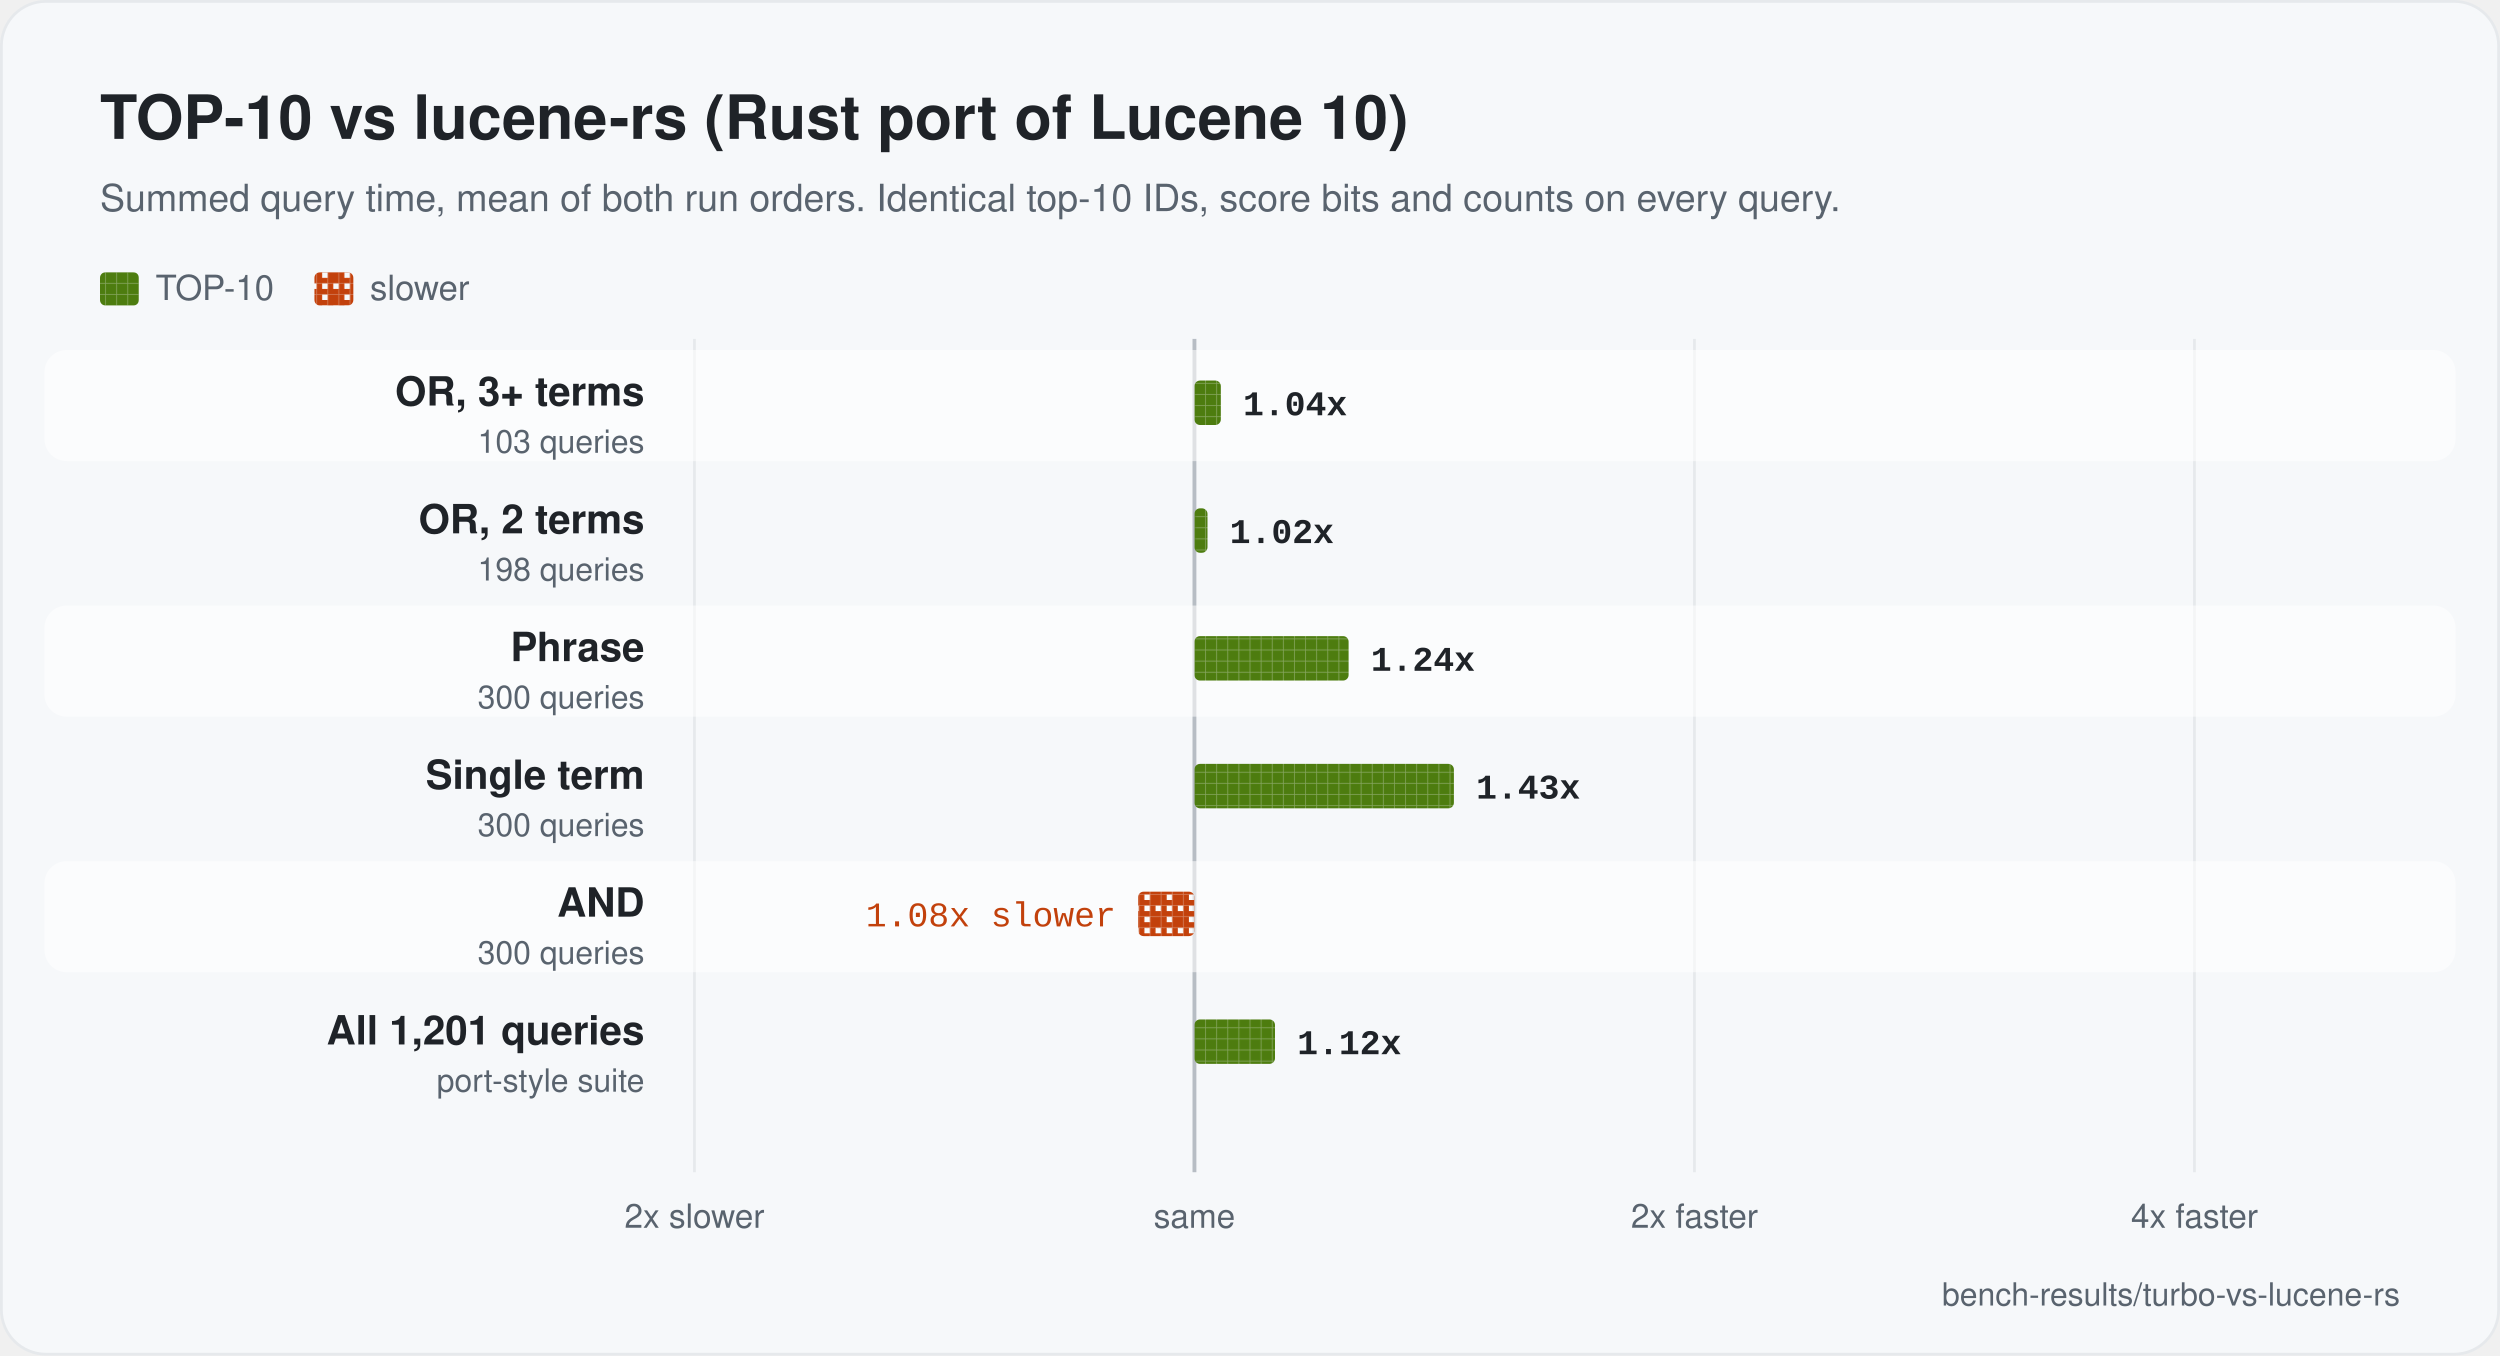
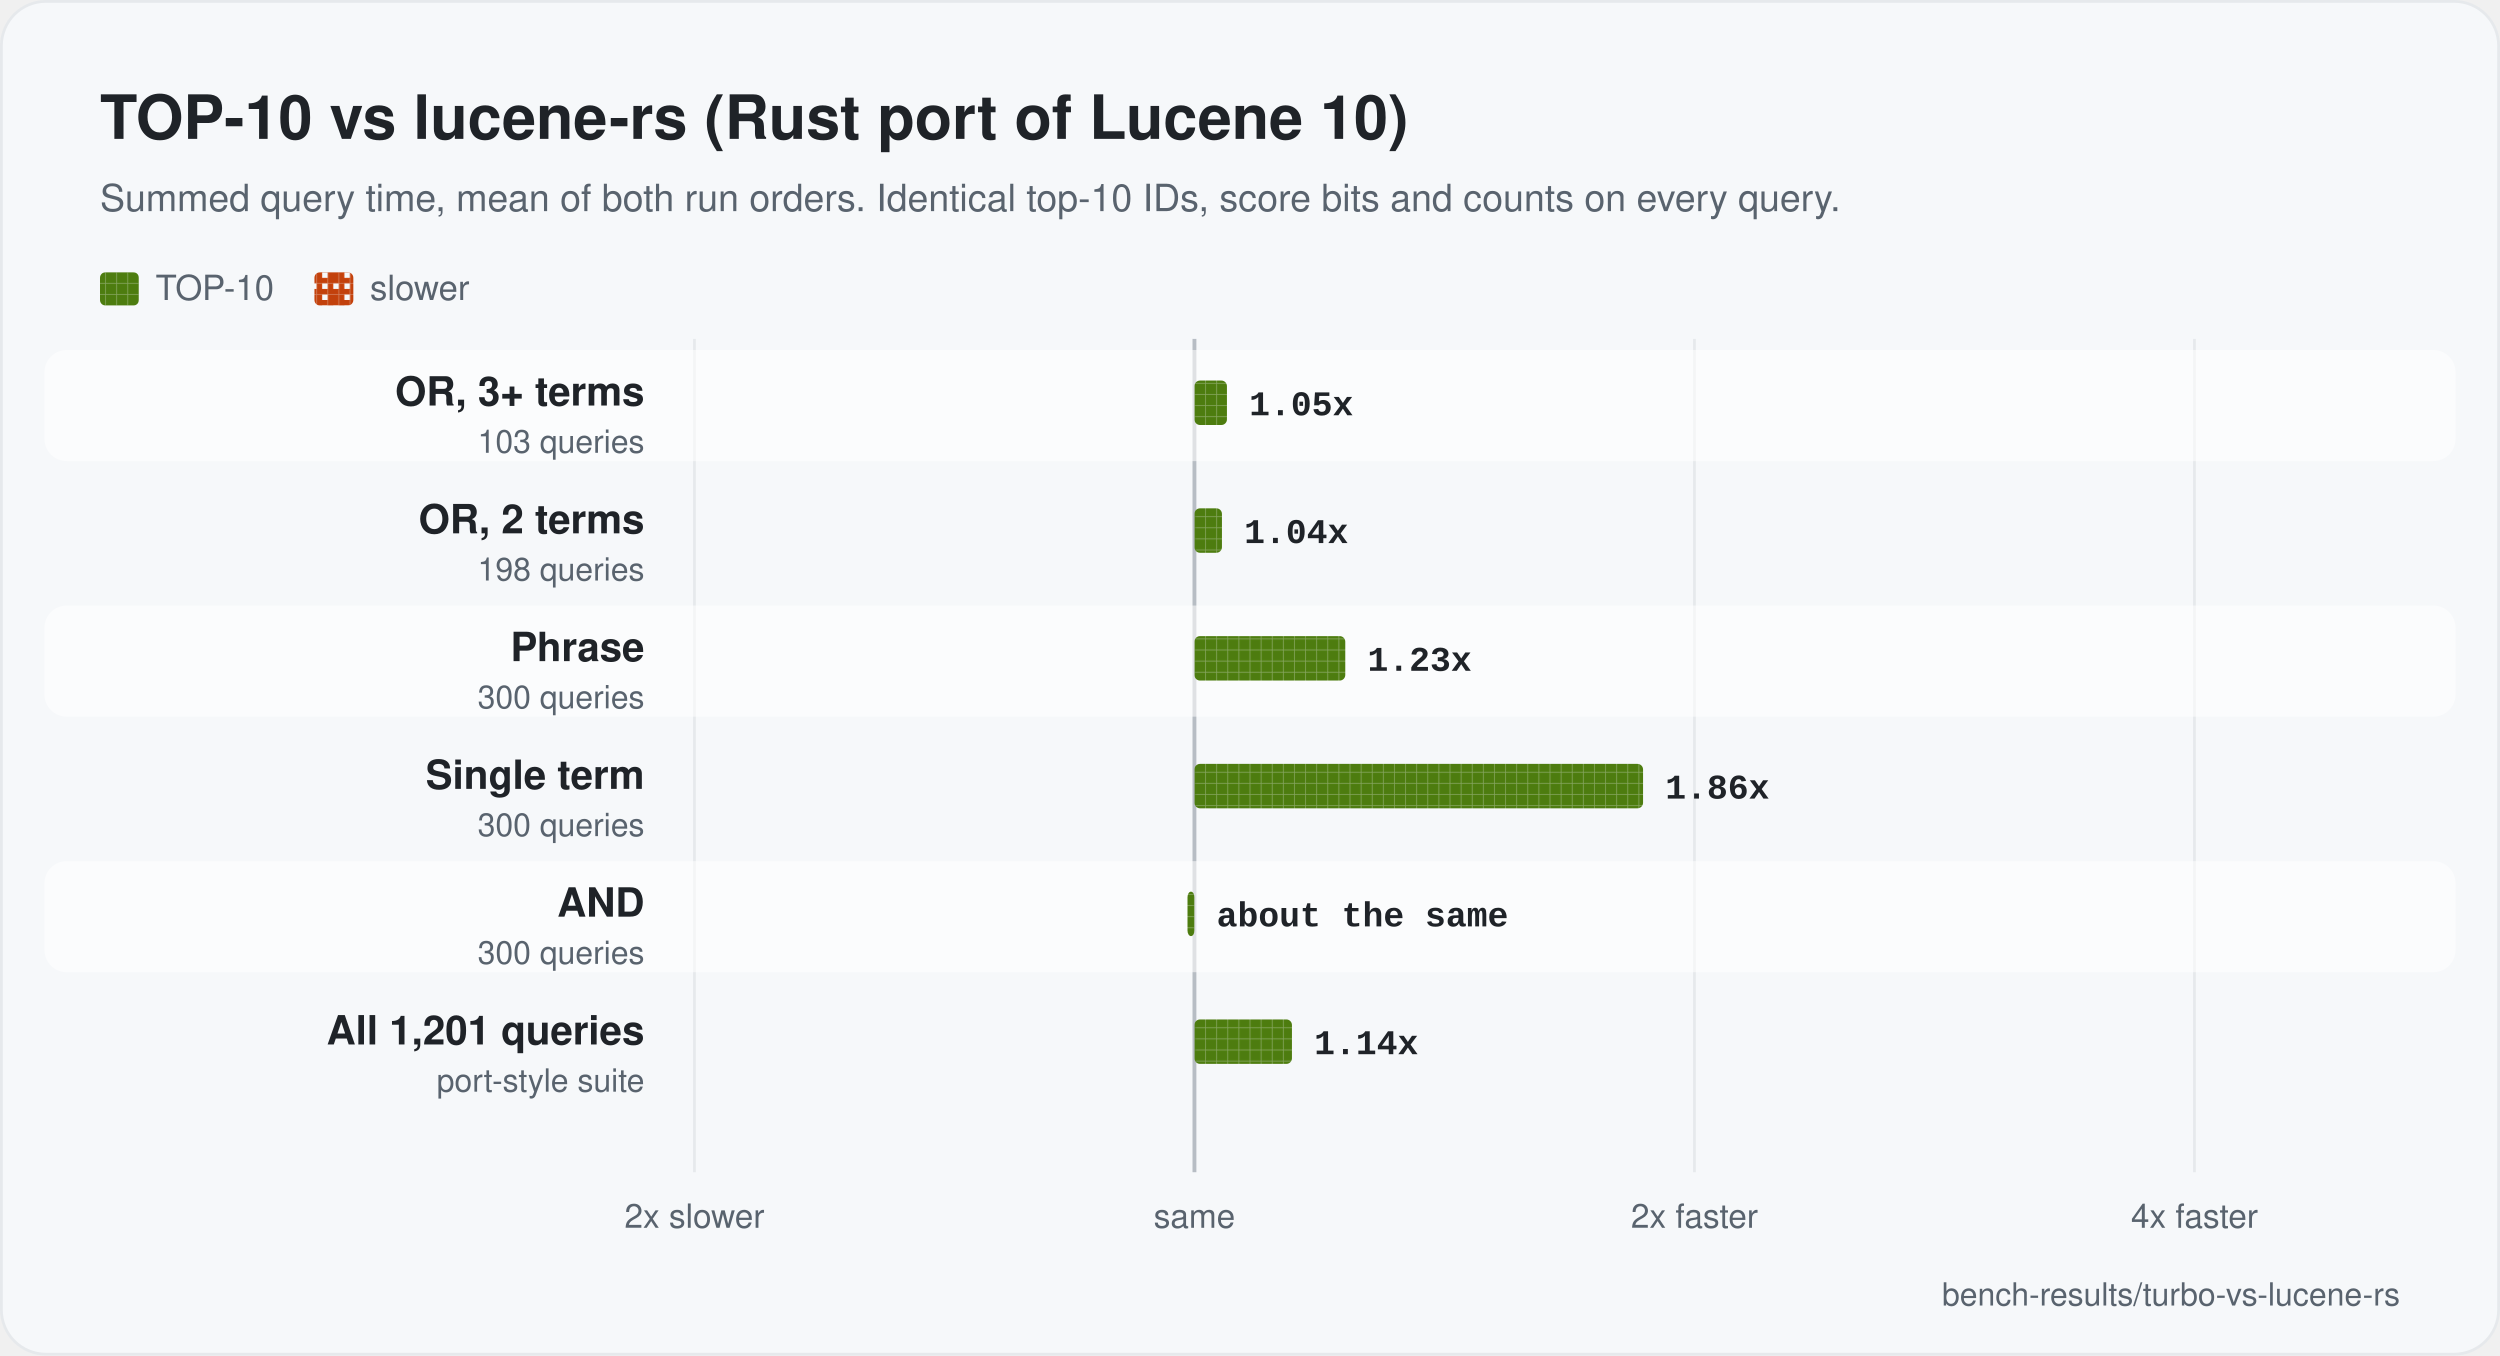
<svg xmlns="http://www.w3.org/2000/svg" width="900" height="488" viewBox="0 0 900 488">
  <defs>
    <pattern id="fast6" width="8" height="8" patternUnits="userSpaceOnUse">
      <rect x="0" y="0" width="2" height="2" fill="#4d7c0f" />
      <rect x="4" y="0" width="2" height="2" fill="#4d7c0f" />
      <rect x="2" y="2" width="2" height="2" fill="#4d7c0f" />
      <rect x="0" y="4" width="2" height="2" fill="#4d7c0f" />
      <rect x="4" y="4" width="2" height="2" fill="#4d7c0f" />
      <rect x="6" y="6" width="2" height="2" fill="#4d7c0f" />
    </pattern>
    <pattern id="fast10" width="8" height="8" patternUnits="userSpaceOnUse">
      <rect x="0" y="0" width="2" height="2" fill="#4d7c0f" />
      <rect x="2" y="0" width="2" height="2" fill="#4d7c0f" />
      <rect x="4" y="0" width="2" height="2" fill="#4d7c0f" />
      <rect x="2" y="2" width="2" height="2" fill="#4d7c0f" />
      <rect x="6" y="2" width="2" height="2" fill="#4d7c0f" />
      <rect x="0" y="4" width="2" height="2" fill="#4d7c0f" />
      <rect x="4" y="4" width="2" height="2" fill="#4d7c0f" />
      <rect x="6" y="4" width="2" height="2" fill="#4d7c0f" />
      <rect x="2" y="6" width="2" height="2" fill="#4d7c0f" />
      <rect x="6" y="6" width="2" height="2" fill="#4d7c0f" />
    </pattern>
    <pattern id="fast13" width="8" height="8" patternUnits="userSpaceOnUse">
      <rect x="0" y="0" width="2" height="2" fill="#4d7c0f" />
      <rect x="2" y="0" width="2" height="2" fill="#4d7c0f" />
      <rect x="4" y="0" width="2" height="2" fill="#4d7c0f" />
      <rect x="6" y="0" width="2" height="2" fill="#4d7c0f" />
      <rect x="0" y="2" width="2" height="2" fill="#4d7c0f" />
      <rect x="2" y="2" width="2" height="2" fill="#4d7c0f" />
      <rect x="6" y="2" width="2" height="2" fill="#4d7c0f" />
      <rect x="0" y="4" width="2" height="2" fill="#4d7c0f" />
      <rect x="2" y="4" width="2" height="2" fill="#4d7c0f" />
      <rect x="4" y="4" width="2" height="2" fill="#4d7c0f" />
      <rect x="6" y="4" width="2" height="2" fill="#4d7c0f" />
      <rect x="2" y="6" width="2" height="2" fill="#4d7c0f" />
      <rect x="6" y="6" width="2" height="2" fill="#4d7c0f" />
    </pattern>
    <pattern id="fast16" width="8" height="8" patternUnits="userSpaceOnUse">
      <rect x="0" y="0" width="2" height="2" fill="#4d7c0f" />
      <rect x="2" y="0" width="2" height="2" fill="#4d7c0f" />
      <rect x="4" y="0" width="2" height="2" fill="#4d7c0f" />
      <rect x="6" y="0" width="2" height="2" fill="#4d7c0f" />
      <rect x="0" y="2" width="2" height="2" fill="#4d7c0f" />
      <rect x="2" y="2" width="2" height="2" fill="#4d7c0f" />
      <rect x="4" y="2" width="2" height="2" fill="#4d7c0f" />
      <rect x="6" y="2" width="2" height="2" fill="#4d7c0f" />
      <rect x="0" y="4" width="2" height="2" fill="#4d7c0f" />
      <rect x="2" y="4" width="2" height="2" fill="#4d7c0f" />
      <rect x="4" y="4" width="2" height="2" fill="#4d7c0f" />
      <rect x="6" y="4" width="2" height="2" fill="#4d7c0f" />
      <rect x="0" y="6" width="2" height="2" fill="#4d7c0f" />
      <rect x="2" y="6" width="2" height="2" fill="#4d7c0f" />
      <rect x="4" y="6" width="2" height="2" fill="#4d7c0f" />
      <rect x="6" y="6" width="2" height="2" fill="#4d7c0f" />
    </pattern>
    <pattern id="fast26" width="8" height="8" patternUnits="userSpaceOnUse">
      <rect x="0" y="0" width="2" height="2" fill="#0f766e" />
      <rect x="4" y="0" width="2" height="2" fill="#0f766e" />
      <rect x="2" y="2" width="2" height="2" fill="#0f766e" />
      <rect x="0" y="4" width="2" height="2" fill="#0f766e" />
      <rect x="4" y="4" width="2" height="2" fill="#0f766e" />
      <rect x="6" y="6" width="2" height="2" fill="#0f766e" />
    </pattern>
    <pattern id="fast210" width="8" height="8" patternUnits="userSpaceOnUse">
      <rect x="0" y="0" width="2" height="2" fill="#0f766e" />
      <rect x="2" y="0" width="2" height="2" fill="#0f766e" />
      <rect x="4" y="0" width="2" height="2" fill="#0f766e" />
      <rect x="2" y="2" width="2" height="2" fill="#0f766e" />
      <rect x="6" y="2" width="2" height="2" fill="#0f766e" />
      <rect x="0" y="4" width="2" height="2" fill="#0f766e" />
      <rect x="4" y="4" width="2" height="2" fill="#0f766e" />
      <rect x="6" y="4" width="2" height="2" fill="#0f766e" />
      <rect x="2" y="6" width="2" height="2" fill="#0f766e" />
      <rect x="6" y="6" width="2" height="2" fill="#0f766e" />
    </pattern>
    <pattern id="fast213" width="8" height="8" patternUnits="userSpaceOnUse">
      <rect x="0" y="0" width="2" height="2" fill="#0f766e" />
      <rect x="2" y="0" width="2" height="2" fill="#0f766e" />
      <rect x="4" y="0" width="2" height="2" fill="#0f766e" />
      <rect x="6" y="0" width="2" height="2" fill="#0f766e" />
      <rect x="0" y="2" width="2" height="2" fill="#0f766e" />
      <rect x="2" y="2" width="2" height="2" fill="#0f766e" />
      <rect x="6" y="2" width="2" height="2" fill="#0f766e" />
      <rect x="0" y="4" width="2" height="2" fill="#0f766e" />
      <rect x="2" y="4" width="2" height="2" fill="#0f766e" />
      <rect x="4" y="4" width="2" height="2" fill="#0f766e" />
      <rect x="6" y="4" width="2" height="2" fill="#0f766e" />
      <rect x="2" y="6" width="2" height="2" fill="#0f766e" />
      <rect x="6" y="6" width="2" height="2" fill="#0f766e" />
    </pattern>
    <pattern id="fast216" width="8" height="8" patternUnits="userSpaceOnUse">
      <rect x="0" y="0" width="2" height="2" fill="#0f766e" />
      <rect x="2" y="0" width="2" height="2" fill="#0f766e" />
      <rect x="4" y="0" width="2" height="2" fill="#0f766e" />
      <rect x="6" y="0" width="2" height="2" fill="#0f766e" />
      <rect x="0" y="2" width="2" height="2" fill="#0f766e" />
      <rect x="2" y="2" width="2" height="2" fill="#0f766e" />
      <rect x="4" y="2" width="2" height="2" fill="#0f766e" />
      <rect x="6" y="2" width="2" height="2" fill="#0f766e" />
      <rect x="0" y="4" width="2" height="2" fill="#0f766e" />
      <rect x="2" y="4" width="2" height="2" fill="#0f766e" />
      <rect x="4" y="4" width="2" height="2" fill="#0f766e" />
      <rect x="6" y="4" width="2" height="2" fill="#0f766e" />
      <rect x="0" y="6" width="2" height="2" fill="#0f766e" />
      <rect x="2" y="6" width="2" height="2" fill="#0f766e" />
      <rect x="4" y="6" width="2" height="2" fill="#0f766e" />
      <rect x="6" y="6" width="2" height="2" fill="#0f766e" />
    </pattern>
    <pattern id="slow6" width="8" height="8" patternUnits="userSpaceOnUse">
      <rect x="0" y="0" width="2" height="2" fill="#c2410c" />
      <rect x="4" y="0" width="2" height="2" fill="#c2410c" />
      <rect x="2" y="2" width="2" height="2" fill="#c2410c" />
      <rect x="0" y="4" width="2" height="2" fill="#c2410c" />
      <rect x="4" y="4" width="2" height="2" fill="#c2410c" />
      <rect x="6" y="6" width="2" height="2" fill="#c2410c" />
    </pattern>
    <pattern id="slow10" width="8" height="8" patternUnits="userSpaceOnUse">
      <rect x="0" y="0" width="2" height="2" fill="#c2410c" />
      <rect x="2" y="0" width="2" height="2" fill="#c2410c" />
      <rect x="4" y="0" width="2" height="2" fill="#c2410c" />
      <rect x="2" y="2" width="2" height="2" fill="#c2410c" />
      <rect x="6" y="2" width="2" height="2" fill="#c2410c" />
      <rect x="0" y="4" width="2" height="2" fill="#c2410c" />
      <rect x="4" y="4" width="2" height="2" fill="#c2410c" />
      <rect x="6" y="4" width="2" height="2" fill="#c2410c" />
      <rect x="2" y="6" width="2" height="2" fill="#c2410c" />
      <rect x="6" y="6" width="2" height="2" fill="#c2410c" />
    </pattern>
    <pattern id="slow13" width="8" height="8" patternUnits="userSpaceOnUse">
      <rect x="0" y="0" width="2" height="2" fill="#c2410c" />
      <rect x="2" y="0" width="2" height="2" fill="#c2410c" />
      <rect x="4" y="0" width="2" height="2" fill="#c2410c" />
      <rect x="6" y="0" width="2" height="2" fill="#c2410c" />
      <rect x="0" y="2" width="2" height="2" fill="#c2410c" />
      <rect x="2" y="2" width="2" height="2" fill="#c2410c" />
      <rect x="6" y="2" width="2" height="2" fill="#c2410c" />
      <rect x="0" y="4" width="2" height="2" fill="#c2410c" />
      <rect x="2" y="4" width="2" height="2" fill="#c2410c" />
      <rect x="4" y="4" width="2" height="2" fill="#c2410c" />
      <rect x="6" y="4" width="2" height="2" fill="#c2410c" />
      <rect x="2" y="6" width="2" height="2" fill="#c2410c" />
      <rect x="6" y="6" width="2" height="2" fill="#c2410c" />
    </pattern>
    <pattern id="slow16" width="8" height="8" patternUnits="userSpaceOnUse">
      <rect x="0" y="0" width="2" height="2" fill="#c2410c" />
      <rect x="2" y="0" width="2" height="2" fill="#c2410c" />
      <rect x="4" y="0" width="2" height="2" fill="#c2410c" />
      <rect x="6" y="0" width="2" height="2" fill="#c2410c" />
      <rect x="0" y="2" width="2" height="2" fill="#c2410c" />
      <rect x="2" y="2" width="2" height="2" fill="#c2410c" />
      <rect x="4" y="2" width="2" height="2" fill="#c2410c" />
      <rect x="6" y="2" width="2" height="2" fill="#c2410c" />
      <rect x="0" y="4" width="2" height="2" fill="#c2410c" />
      <rect x="2" y="4" width="2" height="2" fill="#c2410c" />
      <rect x="4" y="4" width="2" height="2" fill="#c2410c" />
      <rect x="6" y="4" width="2" height="2" fill="#c2410c" />
      <rect x="0" y="6" width="2" height="2" fill="#c2410c" />
      <rect x="2" y="6" width="2" height="2" fill="#c2410c" />
      <rect x="4" y="6" width="2" height="2" fill="#c2410c" />
      <rect x="6" y="6" width="2" height="2" fill="#c2410c" />
    </pattern>
    <pattern id="neutral6" width="8" height="8" patternUnits="userSpaceOnUse">
      <rect x="0" y="0" width="2" height="2" fill="#8c959f" />
      <rect x="4" y="0" width="2" height="2" fill="#8c959f" />
      <rect x="2" y="2" width="2" height="2" fill="#8c959f" />
      <rect x="0" y="4" width="2" height="2" fill="#8c959f" />
      <rect x="4" y="4" width="2" height="2" fill="#8c959f" />
      <rect x="6" y="6" width="2" height="2" fill="#8c959f" />
    </pattern>
    <pattern id="neutral10" width="8" height="8" patternUnits="userSpaceOnUse">
      <rect x="0" y="0" width="2" height="2" fill="#8c959f" />
      <rect x="2" y="0" width="2" height="2" fill="#8c959f" />
      <rect x="4" y="0" width="2" height="2" fill="#8c959f" />
      <rect x="2" y="2" width="2" height="2" fill="#8c959f" />
      <rect x="6" y="2" width="2" height="2" fill="#8c959f" />
      <rect x="0" y="4" width="2" height="2" fill="#8c959f" />
      <rect x="4" y="4" width="2" height="2" fill="#8c959f" />
      <rect x="6" y="4" width="2" height="2" fill="#8c959f" />
      <rect x="2" y="6" width="2" height="2" fill="#8c959f" />
      <rect x="6" y="6" width="2" height="2" fill="#8c959f" />
    </pattern>
    <pattern id="neutral13" width="8" height="8" patternUnits="userSpaceOnUse">
      <rect x="0" y="0" width="2" height="2" fill="#8c959f" />
      <rect x="2" y="0" width="2" height="2" fill="#8c959f" />
      <rect x="4" y="0" width="2" height="2" fill="#8c959f" />
      <rect x="6" y="0" width="2" height="2" fill="#8c959f" />
      <rect x="0" y="2" width="2" height="2" fill="#8c959f" />
      <rect x="2" y="2" width="2" height="2" fill="#8c959f" />
      <rect x="6" y="2" width="2" height="2" fill="#8c959f" />
      <rect x="0" y="4" width="2" height="2" fill="#8c959f" />
      <rect x="2" y="4" width="2" height="2" fill="#8c959f" />
      <rect x="4" y="4" width="2" height="2" fill="#8c959f" />
      <rect x="6" y="4" width="2" height="2" fill="#8c959f" />
      <rect x="2" y="6" width="2" height="2" fill="#8c959f" />
      <rect x="6" y="6" width="2" height="2" fill="#8c959f" />
    </pattern>
    <pattern id="neutral16" width="8" height="8" patternUnits="userSpaceOnUse">
      <rect x="0" y="0" width="2" height="2" fill="#8c959f" />
      <rect x="2" y="0" width="2" height="2" fill="#8c959f" />
      <rect x="4" y="0" width="2" height="2" fill="#8c959f" />
      <rect x="6" y="0" width="2" height="2" fill="#8c959f" />
      <rect x="0" y="2" width="2" height="2" fill="#8c959f" />
      <rect x="2" y="2" width="2" height="2" fill="#8c959f" />
      <rect x="4" y="2" width="2" height="2" fill="#8c959f" />
      <rect x="6" y="2" width="2" height="2" fill="#8c959f" />
      <rect x="0" y="4" width="2" height="2" fill="#8c959f" />
      <rect x="2" y="4" width="2" height="2" fill="#8c959f" />
      <rect x="4" y="4" width="2" height="2" fill="#8c959f" />
      <rect x="6" y="4" width="2" height="2" fill="#8c959f" />
      <rect x="0" y="6" width="2" height="2" fill="#8c959f" />
      <rect x="2" y="6" width="2" height="2" fill="#8c959f" />
      <rect x="4" y="6" width="2" height="2" fill="#8c959f" />
      <rect x="6" y="6" width="2" height="2" fill="#8c959f" />
    </pattern>
    <pattern id="ink6" width="8" height="8" patternUnits="userSpaceOnUse">
      <rect x="0" y="0" width="2" height="2" fill="#1f2328" />
      <rect x="4" y="0" width="2" height="2" fill="#1f2328" />
      <rect x="2" y="2" width="2" height="2" fill="#1f2328" />
      <rect x="0" y="4" width="2" height="2" fill="#1f2328" />
      <rect x="4" y="4" width="2" height="2" fill="#1f2328" />
      <rect x="6" y="6" width="2" height="2" fill="#1f2328" />
    </pattern>
    <pattern id="ink10" width="8" height="8" patternUnits="userSpaceOnUse">
      <rect x="0" y="0" width="2" height="2" fill="#1f2328" />
      <rect x="2" y="0" width="2" height="2" fill="#1f2328" />
      <rect x="4" y="0" width="2" height="2" fill="#1f2328" />
      <rect x="2" y="2" width="2" height="2" fill="#1f2328" />
      <rect x="6" y="2" width="2" height="2" fill="#1f2328" />
      <rect x="0" y="4" width="2" height="2" fill="#1f2328" />
      <rect x="4" y="4" width="2" height="2" fill="#1f2328" />
      <rect x="6" y="4" width="2" height="2" fill="#1f2328" />
      <rect x="2" y="6" width="2" height="2" fill="#1f2328" />
      <rect x="6" y="6" width="2" height="2" fill="#1f2328" />
    </pattern>
    <pattern id="ink13" width="8" height="8" patternUnits="userSpaceOnUse">
      <rect x="0" y="0" width="2" height="2" fill="#1f2328" />
      <rect x="2" y="0" width="2" height="2" fill="#1f2328" />
      <rect x="4" y="0" width="2" height="2" fill="#1f2328" />
      <rect x="6" y="0" width="2" height="2" fill="#1f2328" />
      <rect x="0" y="2" width="2" height="2" fill="#1f2328" />
      <rect x="2" y="2" width="2" height="2" fill="#1f2328" />
      <rect x="6" y="2" width="2" height="2" fill="#1f2328" />
      <rect x="0" y="4" width="2" height="2" fill="#1f2328" />
      <rect x="2" y="4" width="2" height="2" fill="#1f2328" />
      <rect x="4" y="4" width="2" height="2" fill="#1f2328" />
      <rect x="6" y="4" width="2" height="2" fill="#1f2328" />
      <rect x="2" y="6" width="2" height="2" fill="#1f2328" />
      <rect x="6" y="6" width="2" height="2" fill="#1f2328" />
    </pattern>
    <pattern id="ink16" width="8" height="8" patternUnits="userSpaceOnUse">
      <rect x="0" y="0" width="2" height="2" fill="#1f2328" />
      <rect x="2" y="0" width="2" height="2" fill="#1f2328" />
      <rect x="4" y="0" width="2" height="2" fill="#1f2328" />
      <rect x="6" y="0" width="2" height="2" fill="#1f2328" />
      <rect x="0" y="2" width="2" height="2" fill="#1f2328" />
      <rect x="2" y="2" width="2" height="2" fill="#1f2328" />
      <rect x="4" y="2" width="2" height="2" fill="#1f2328" />
      <rect x="6" y="2" width="2" height="2" fill="#1f2328" />
      <rect x="0" y="4" width="2" height="2" fill="#1f2328" />
      <rect x="2" y="4" width="2" height="2" fill="#1f2328" />
      <rect x="4" y="4" width="2" height="2" fill="#1f2328" />
      <rect x="6" y="4" width="2" height="2" fill="#1f2328" />
      <rect x="0" y="6" width="2" height="2" fill="#1f2328" />
      <rect x="2" y="6" width="2" height="2" fill="#1f2328" />
      <rect x="4" y="6" width="2" height="2" fill="#1f2328" />
      <rect x="6" y="6" width="2" height="2" fill="#1f2328" />
    </pattern>
  </defs>
  <rect x="0.5" y="0.5" width="899" height="487" rx="16" fill="#f6f8fa" stroke="#e6e9ec" />
  <text x="36.0" y="50.0" font-size="22" font-weight="650" fill="#1f2328" text-anchor="start" font-family="-apple-system, BlinkMacSystemFont, 'Segoe UI', Helvetica, Arial, sans-serif" opacity="1">TOP-10 vs lucene-rs (Rust port of Lucene 10)</text>
  <text x="36.0" y="76.0" font-size="13.5" font-weight="400" fill="#59636e" text-anchor="start" font-family="-apple-system, BlinkMacSystemFont, 'Segoe UI', Helvetica, Arial, sans-serif" opacity="1">Summed query time, mean of both run orders. Identical top-10 IDs, score bits and counts on every query.</text>
  <rect x="36" y="98" width="14" height="12" rx="2" fill="url(#fast16)" />
  <text x="56.0" y="108.0" font-size="12.5" font-weight="400" fill="#59636e" text-anchor="start" font-family="-apple-system, BlinkMacSystemFont, 'Segoe UI', Helvetica, Arial, sans-serif" opacity="1">TOP-10</text>
  <rect x="113.2" y="98" width="14" height="12" rx="2" fill="url(#slow13)" />
  <text x="133.2" y="108.0" font-size="12.5" font-weight="400" fill="#59636e" text-anchor="start" font-family="-apple-system, BlinkMacSystemFont, 'Segoe UI', Helvetica, Arial, sans-serif" opacity="1">slower</text>
  <line x1="250.0" y1="122" x2="250.0" y2="422" stroke="#e6e9ec" stroke-width="1" />
  <text x="250.0" y="442.0" font-size="12" font-weight="400" fill="#59636e" text-anchor="middle" font-family="-apple-system, BlinkMacSystemFont, 'Segoe UI', Helvetica, Arial, sans-serif" opacity="1">2x slower</text>
  <line x1="430.0" y1="122" x2="430.0" y2="422" stroke="#b7bdc4" stroke-width="1.4" />
  <text x="430.0" y="442.0" font-size="12" font-weight="400" fill="#59636e" text-anchor="middle" font-family="-apple-system, BlinkMacSystemFont, 'Segoe UI', Helvetica, Arial, sans-serif" opacity="1">same</text>
  <line x1="610.0" y1="122" x2="610.0" y2="422" stroke="#e6e9ec" stroke-width="1" />
  <text x="610.0" y="442.0" font-size="12" font-weight="400" fill="#59636e" text-anchor="middle" font-family="-apple-system, BlinkMacSystemFont, 'Segoe UI', Helvetica, Arial, sans-serif" opacity="1">2x faster</text>
  <line x1="790.0" y1="122" x2="790.0" y2="422" stroke="#e6e9ec" stroke-width="1" />
  <text x="790.0" y="442.0" font-size="12" font-weight="400" fill="#59636e" text-anchor="middle" font-family="-apple-system, BlinkMacSystemFont, 'Segoe UI', Helvetica, Arial, sans-serif" opacity="1">4x faster</text>
  <rect x="16" y="126" width="868" height="40" rx="8" fill="#ffffff" opacity="0.55" />
  <text x="232.0" y="146.0" font-size="14.5" font-weight="550" fill="#1f2328" text-anchor="end" font-family="-apple-system, BlinkMacSystemFont, 'Segoe UI', Helvetica, Arial, sans-serif" opacity="1">OR, 3+ terms</text>
  <text x="232.0" y="163.0" font-size="11.5" font-weight="400" fill="#59636e" text-anchor="end" font-family="-apple-system, BlinkMacSystemFont, 'Segoe UI', Helvetica, Arial, sans-serif" opacity="1">103 queries</text>
-   <rect x="430.0" y="137" width="9.5" height="16" rx="2" fill="url(#fast16)" />
-   <text x="447.5" y="149.5" font-size="12.5" font-weight="600" fill="#1f2328" text-anchor="start" font-family="ui-monospace, SFMono-Regular, Menlo, Consolas, 'Liberation Mono', monospace" opacity="1">1.04x</text>
+   <rect x="430.0" y="137" width="11.7" height="16" rx="2" fill="url(#fast16)" />
+   <text x="449.7" y="149.5" font-size="12.5" font-weight="600" fill="#1f2328" text-anchor="start" font-family="ui-monospace, SFMono-Regular, Menlo, Consolas, 'Liberation Mono', monospace" opacity="1">1.05x</text>
  <text x="232.0" y="192.0" font-size="14.5" font-weight="550" fill="#1f2328" text-anchor="end" font-family="-apple-system, BlinkMacSystemFont, 'Segoe UI', Helvetica, Arial, sans-serif" opacity="1">OR, 2 terms</text>
  <text x="232.0" y="209.0" font-size="11.5" font-weight="400" fill="#59636e" text-anchor="end" font-family="-apple-system, BlinkMacSystemFont, 'Segoe UI', Helvetica, Arial, sans-serif" opacity="1">198 queries</text>
-   <rect x="430.0" y="183" width="4.7" height="16" rx="2" fill="url(#fast16)" />
-   <text x="442.7" y="195.5" font-size="12.5" font-weight="600" fill="#1f2328" text-anchor="start" font-family="ui-monospace, SFMono-Regular, Menlo, Consolas, 'Liberation Mono', monospace" opacity="1">1.02x</text>
+   <rect x="430.0" y="183" width="9.9" height="16" rx="2" fill="url(#fast16)" />
+   <text x="447.9" y="195.5" font-size="12.5" font-weight="600" fill="#1f2328" text-anchor="start" font-family="ui-monospace, SFMono-Regular, Menlo, Consolas, 'Liberation Mono', monospace" opacity="1">1.04x</text>
  <rect x="16" y="218" width="868" height="40" rx="8" fill="#ffffff" opacity="0.55" />
  <text x="232.0" y="238.0" font-size="14.5" font-weight="550" fill="#1f2328" text-anchor="end" font-family="-apple-system, BlinkMacSystemFont, 'Segoe UI', Helvetica, Arial, sans-serif" opacity="1">Phrase</text>
  <text x="232.0" y="255.0" font-size="11.5" font-weight="400" fill="#59636e" text-anchor="end" font-family="-apple-system, BlinkMacSystemFont, 'Segoe UI', Helvetica, Arial, sans-serif" opacity="1">300 queries</text>
-   <rect x="430.0" y="229" width="55.5" height="16" rx="2" fill="url(#fast16)" />
-   <text x="493.5" y="241.5" font-size="12.5" font-weight="600" fill="#1f2328" text-anchor="start" font-family="ui-monospace, SFMono-Regular, Menlo, Consolas, 'Liberation Mono', monospace" opacity="1">1.24x</text>
+   <rect x="430.0" y="229" width="54.3" height="16" rx="2" fill="url(#fast16)" />
+   <text x="492.3" y="241.5" font-size="12.5" font-weight="600" fill="#1f2328" text-anchor="start" font-family="ui-monospace, SFMono-Regular, Menlo, Consolas, 'Liberation Mono', monospace" opacity="1">1.23x</text>
  <text x="232.0" y="284.0" font-size="14.5" font-weight="550" fill="#1f2328" text-anchor="end" font-family="-apple-system, BlinkMacSystemFont, 'Segoe UI', Helvetica, Arial, sans-serif" opacity="1">Single term</text>
  <text x="232.0" y="301.0" font-size="11.5" font-weight="400" fill="#59636e" text-anchor="end" font-family="-apple-system, BlinkMacSystemFont, 'Segoe UI', Helvetica, Arial, sans-serif" opacity="1">300 queries</text>
-   <rect x="430.0" y="275" width="93.4" height="16" rx="2" fill="url(#fast16)" />
-   <text x="531.4" y="287.5" font-size="12.5" font-weight="600" fill="#1f2328" text-anchor="start" font-family="ui-monospace, SFMono-Regular, Menlo, Consolas, 'Liberation Mono', monospace" opacity="1">1.43x</text>
+   <rect x="430.0" y="275" width="161.5" height="16" rx="2" fill="url(#fast16)" />
+   <text x="599.5" y="287.5" font-size="12.5" font-weight="600" fill="#1f2328" text-anchor="start" font-family="ui-monospace, SFMono-Regular, Menlo, Consolas, 'Liberation Mono', monospace" opacity="1">1.86x</text>
  <rect x="16" y="310" width="868" height="40" rx="8" fill="#ffffff" opacity="0.55" />
  <text x="232.0" y="330.0" font-size="14.5" font-weight="550" fill="#1f2328" text-anchor="end" font-family="-apple-system, BlinkMacSystemFont, 'Segoe UI', Helvetica, Arial, sans-serif" opacity="1">AND</text>
  <text x="232.0" y="347.0" font-size="11.5" font-weight="400" fill="#59636e" text-anchor="end" font-family="-apple-system, BlinkMacSystemFont, 'Segoe UI', Helvetica, Arial, sans-serif" opacity="1">300 queries</text>
-   <rect x="409.7" y="321" width="20.3" height="16" rx="2" fill="url(#slow13)" />
-   <text x="401.7" y="333.5" font-size="12.5" font-weight="400" fill="#c2410c" text-anchor="end" font-family="ui-monospace, SFMono-Regular, Menlo, Consolas, 'Liberation Mono', monospace" opacity="1">1.08x slower</text>
+   <rect x="427.5" y="321" width="2.5" height="16" rx="2" fill="url(#fast16)" />
+   <text x="438.0" y="333.5" font-size="12.5" font-weight="600" fill="#1f2328" text-anchor="start" font-family="ui-monospace, SFMono-Regular, Menlo, Consolas, 'Liberation Mono', monospace" opacity="1">about the same</text>
  <text x="232.0" y="376.0" font-size="14.5" font-weight="550" fill="#1f2328" text-anchor="end" font-family="-apple-system, BlinkMacSystemFont, 'Segoe UI', Helvetica, Arial, sans-serif" opacity="1">All 1,201 queries</text>
  <text x="232.0" y="393.0" font-size="11.5" font-weight="400" fill="#59636e" text-anchor="end" font-family="-apple-system, BlinkMacSystemFont, 'Segoe UI', Helvetica, Arial, sans-serif" opacity="1">port-style suite</text>
-   <rect x="430.0" y="367" width="29.0" height="16" rx="2" fill="url(#fast16)" />
-   <text x="467.0" y="379.5" font-size="12.5" font-weight="600" fill="#1f2328" text-anchor="start" font-family="ui-monospace, SFMono-Regular, Menlo, Consolas, 'Liberation Mono', monospace" opacity="1">1.12x</text>
+   <rect x="430.0" y="367" width="35.1" height="16" rx="2" fill="url(#fast16)" />
+   <text x="473.1" y="379.5" font-size="12.5" font-weight="600" fill="#1f2328" text-anchor="start" font-family="ui-monospace, SFMono-Regular, Menlo, Consolas, 'Liberation Mono', monospace" opacity="1">1.14x</text>
  <text x="864.0" y="470.0" font-size="11.5" font-weight="400" fill="#59636e" text-anchor="end" font-family="-apple-system, BlinkMacSystemFont, 'Segoe UI', Helvetica, Arial, sans-serif" opacity="1">bench-results/turbo-vs-lucene-rs</text>
</svg>
